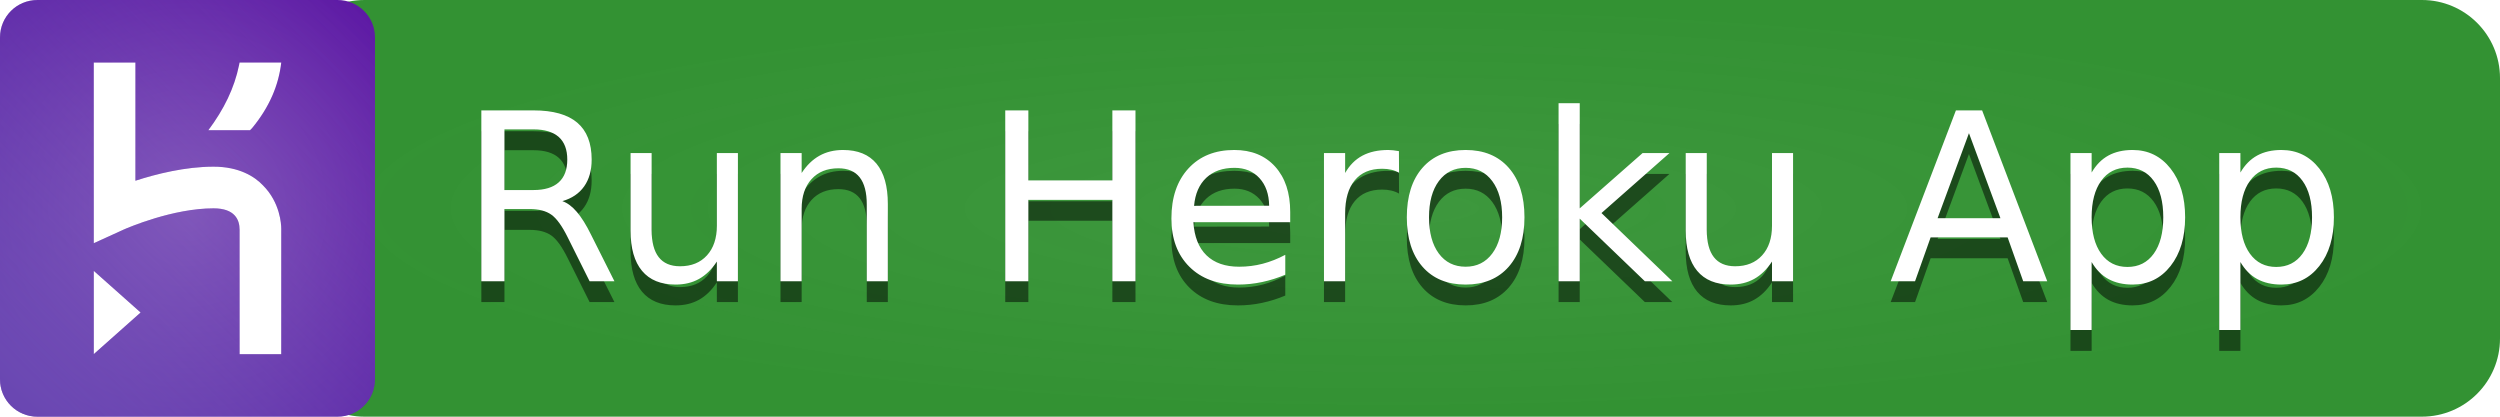
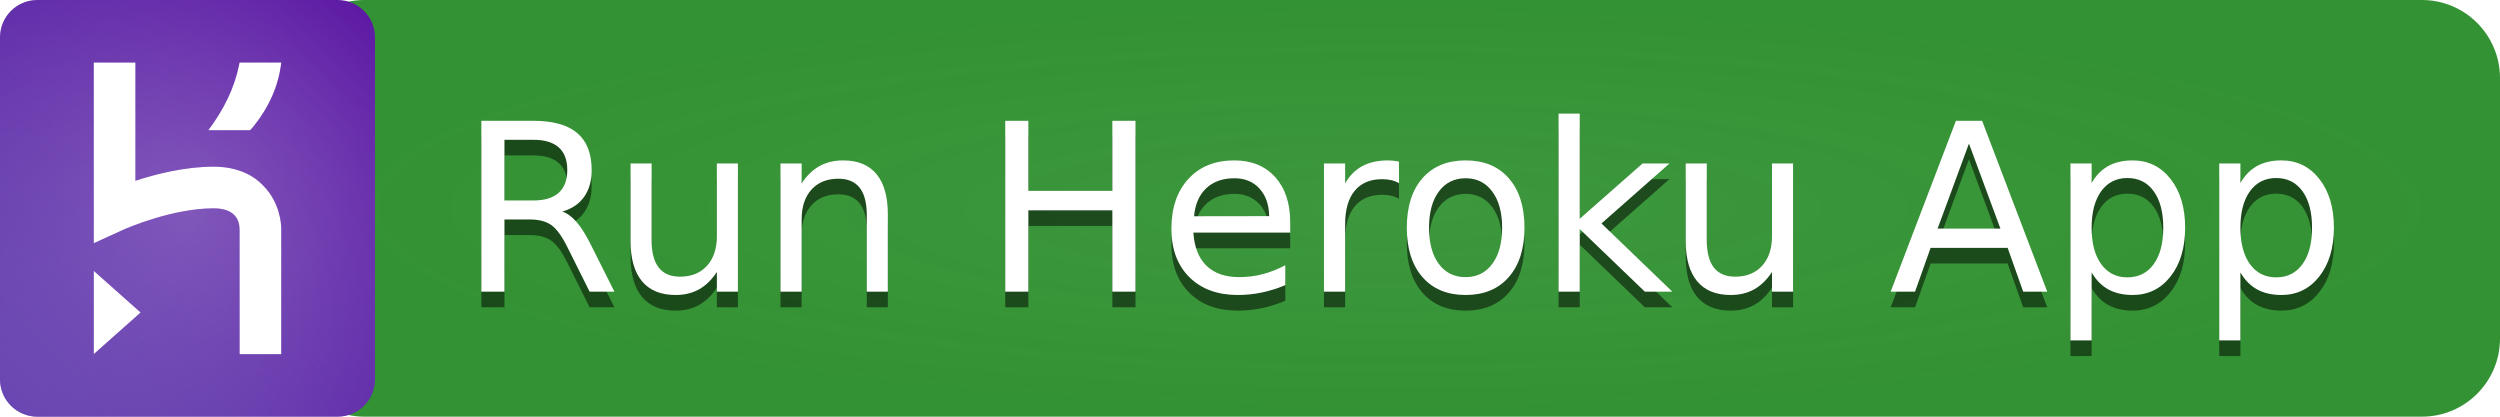
<svg xmlns="http://www.w3.org/2000/svg" xmlns:xlink="http://www.w3.org/1999/xlink" width="120" height="20" viewBox="0 0 480 80">
  <defs>
    <radialGradient id="a" cx="50%" cy="50%" r="74.309%" fx="50%" fy="50%" gradientTransform="matrix(1 0 0 .9 0 .05)">
      <stop offset="0%" stop-color="#844db8" />
      <stop offset="100%" stop-color="#5b16a3" />
    </radialGradient>
    <linearGradient id="c" x1="10.063%" x2="95.86%" y1="94.375%" y2="-.956%">
      <stop offset="0%" stop-color="#7673c0" stop-opacity=".5" />
      <stop offset="100%" stop-color="#7673c0" stop-opacity="0" />
    </linearGradient>
    <path id="b" d="M 64.8 0 C 68.8 0 72 3.2 72 7.2 L 72 7.2 L 72 72.8 C 72 76.8 68.8 80 64.8 80 L 64.8 80 L 7.2 80 C 3.2 80 0 76.8 0 72.8 L 0 72.8 L 0 7.2 C 0 3.2 3.2 0 7.2 0 L 7.2 0 Z M 18 52 L 18 68 L 27 60 L 18 52 Z M 26 12 L 18 12 L 18 46.7 L 23.7 44.1 L 23.7 44.1 C 24.6 43.7 33.2 40 41 40 C 45.1 40 46 42.2 46 44.1 L 46 44.1 L 46 68 L 54 68 L 54 43.9 C 54 43.1 53.8 38.9 50.5 35.6 C 48.9 33.9 45.9 32 41 32 C 35.6 32 30 33.4 26 34.7 L 26 34.7 L 26 12 Z M 46 12 L 46 12 L 45.9 12.5 C 45 16.9 43 21 40 25 L 40 25 L 48 25 L 48.4 24.6 C 51.7 20.6 53.5 16.4 54 12 L 54 12 Z" />
  </defs>
  <defs>
    <radialGradient id="grad1" cx="50%" cy="50%" r="50%" fx="50%" fy="50%">
      <stop offset="0%" style="stop-color: rgb(40, 140, 40); stop-opacity: 0.9" />
      <stop offset="100%" style="stop-color: rgb(40, 140, 40); stop-opacity: 0.95" />
    </radialGradient>
  </defs>
  <rect width="425" height="80" x="55" y="0" rx="15" ry="15" fill="url(#grad1)">
        </rect>
  <g fill="none">
    <use transform="matrix(1,0,0,1,0,0)" fill="url(#a)" xlink:href="#b" />
    <use transform="matrix(1,0,0,1,0,0)" fill="url(#c)" xlink:href="#b" />
  </g>
-   <text transform="scale(0.1)" font-family="'DejaVu Sans', Verdana, Geneva, sans-serif" font-size="450" textLength="3600" x="880" y="580" fill="rgb(0, 0, 0)" fill-opacity="0.5">
+   <text transform="scale(0.1)" font-family="'DejaVu Sans', Verdana, Geneva, sans-serif" font-size="450" textLength="3600" x="880" y="590" fill="rgb(0, 0, 0)" fill-opacity="0.5">
        Run Heroku App
    </text>
-   <text transform="scale(0.1)" font-family="'DejaVu Sans', Verdana, Geneva, sans-serif" font-size="450" textLength="3600" x="880" y="540" fill="rgb(255, 255, 255)">
+   <text transform="scale(0.1)" font-family="'DejaVu Sans', Verdana, Geneva, sans-serif" font-size="450" textLength="3600" x="880" y="560" fill="rgb(255, 255, 255)">
        Run Heroku App
    </text>
</svg>
